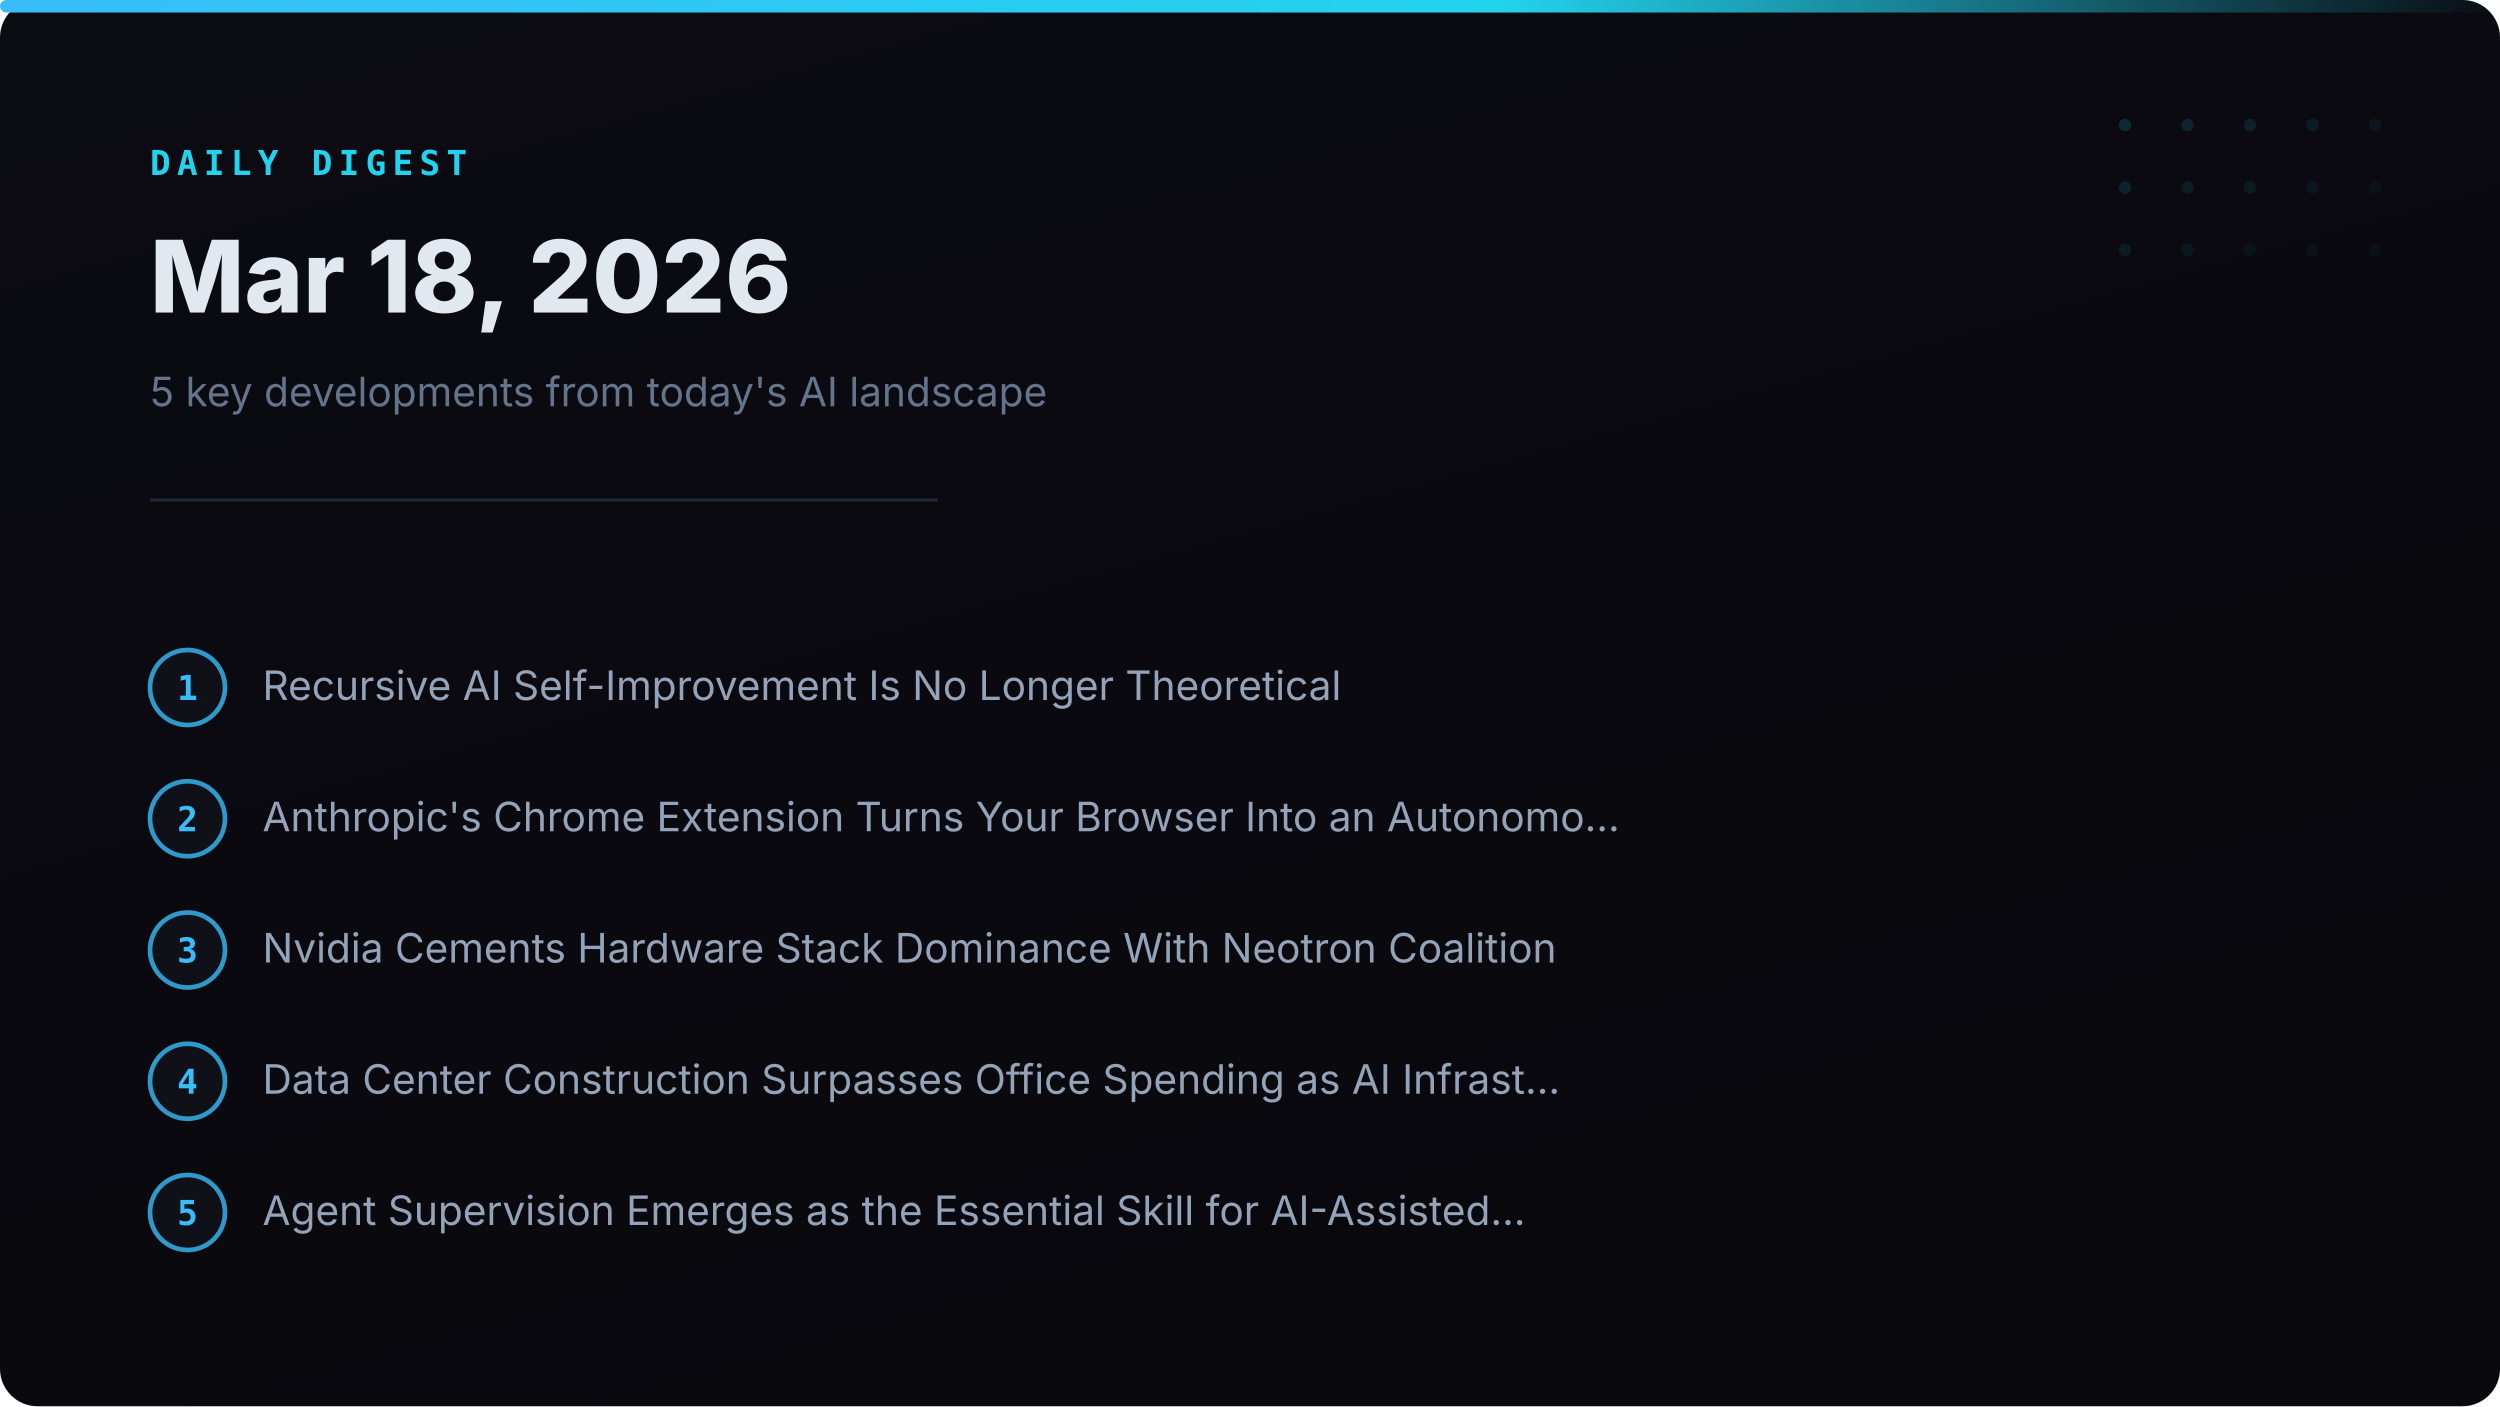
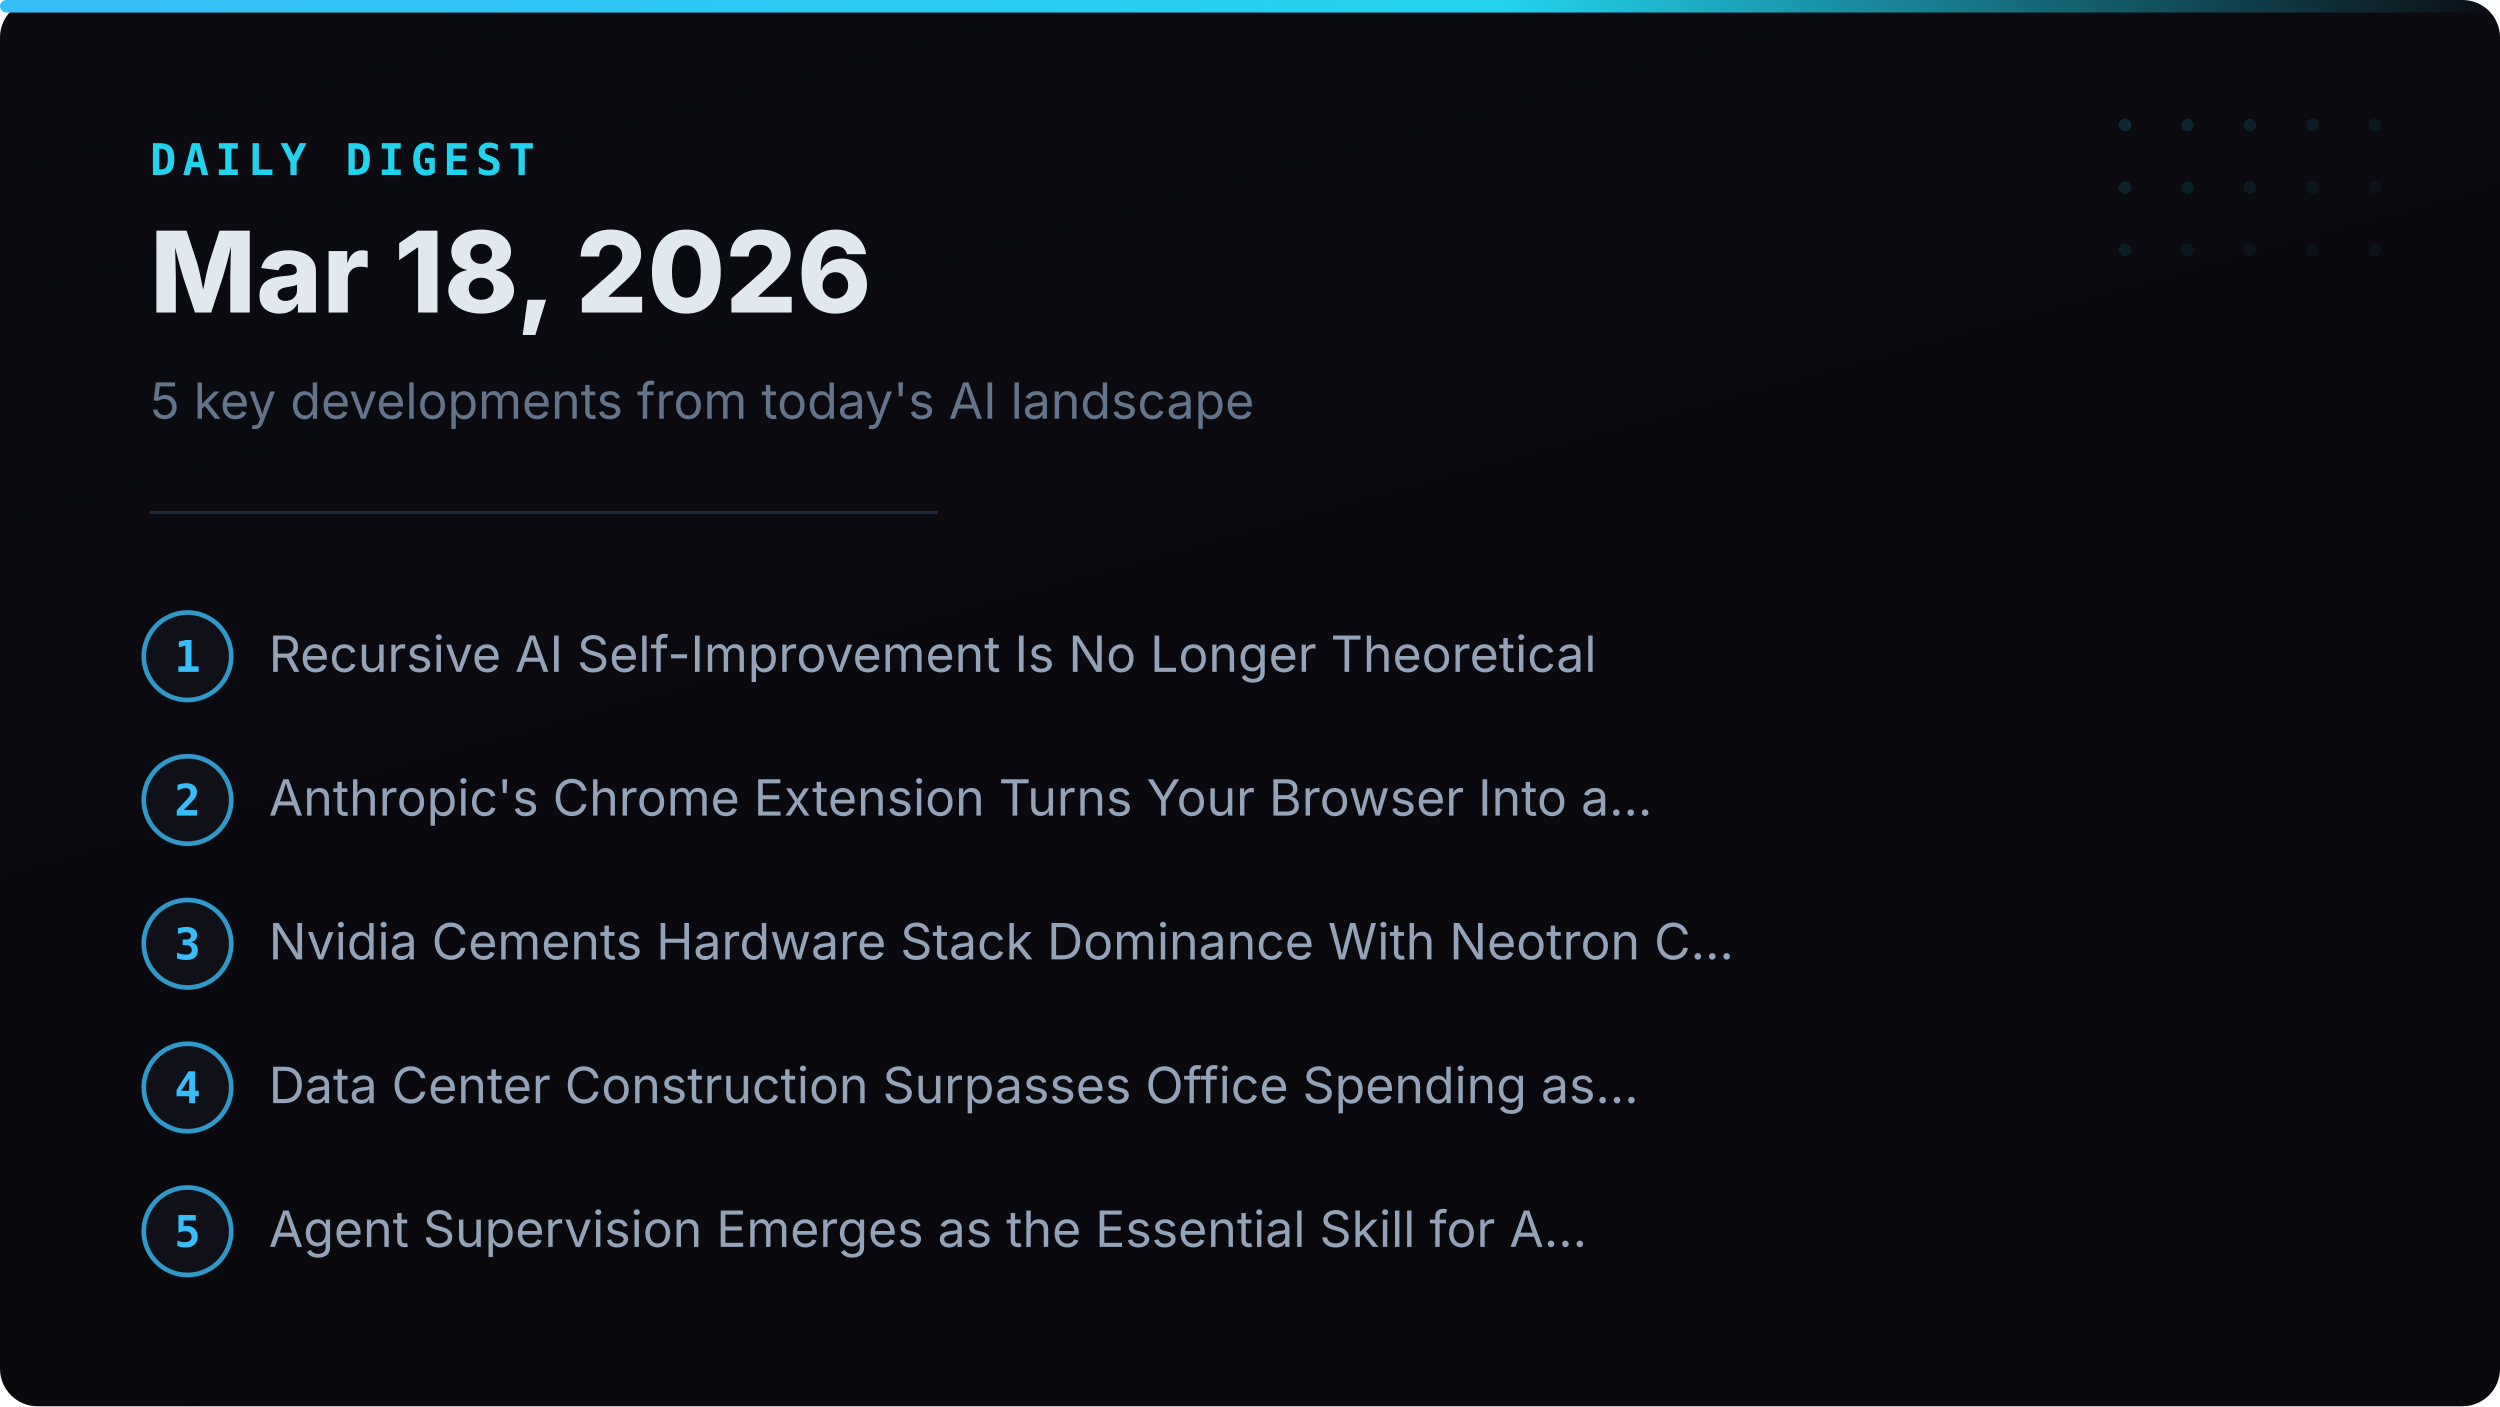
<svg xmlns="http://www.w3.org/2000/svg" width="800" height="450" viewBox="0 0 800 450">
  <defs>
    <linearGradient id="topBar" x1="0" y1="0" x2="1" y2="0">
      <stop offset="0%" stop-color="#38bdf8" />
      <stop offset="60%" stop-color="#22d3ee" />
      <stop offset="100%" stop-color="#22d3ee" stop-opacity="0" />
    </linearGradient>
    <linearGradient id="bgGrad" x1="0" y1="0" x2="0.5" y2="1">
      <stop offset="0%" stop-color="#0b0b12" />
      <stop offset="100%" stop-color="#08080d" />
    </linearGradient>
  </defs>
  <rect width="800" height="450" rx="12" fill="url(#bgGrad)" />
  <rect x="0" y="0" width="800" height="4" rx="2" fill="url(#topBar)" />
  <circle cx="680" cy="40" r="2" fill="#22d3ee" opacity="0.15" />
  <circle cx="700" cy="40" r="2" fill="#22d3ee" opacity="0.13" />
  <circle cx="720" cy="40" r="2" fill="#22d3ee" opacity="0.11" />
  <circle cx="740" cy="40" r="2" fill="#22d3ee" opacity="0.09" />
  <circle cx="760" cy="40" r="2" fill="#22d3ee" opacity="0.07" />
  <circle cx="680" cy="60" r="2" fill="#22d3ee" opacity="0.12" />
  <circle cx="700" cy="60" r="2" fill="#22d3ee" opacity="0.1" />
  <circle cx="720" cy="60" r="2" fill="#22d3ee" opacity="0.08" />
  <circle cx="740" cy="60" r="2" fill="#22d3ee" opacity="0.06" />
  <circle cx="760" cy="60" r="2" fill="#22d3ee" opacity="0.04" />
  <circle cx="680" cy="80" r="2" fill="#22d3ee" opacity="0.09" />
  <circle cx="700" cy="80" r="2" fill="#22d3ee" opacity="0.07" />
  <circle cx="720" cy="80" r="2" fill="#22d3ee" opacity="0.05" />
  <circle cx="740" cy="80" r="2" fill="#22d3ee" opacity="0.04" />
  <circle cx="760" cy="80" r="2" fill="#22d3ee" opacity="0.04" />
-   <text x="48" y="56" font-family="monospace" font-size="11" font-weight="600" letter-spacing="2" fill="#22d3ee" text-transform="uppercase">DAILY DIGEST</text>
-   <text x="48" y="100" font-family="system-ui, -apple-system, sans-serif" font-size="32" font-weight="800" fill="#e2e8f0">Mar 18, 2026</text>
-   <text x="48" y="130" font-family="system-ui, -apple-system, sans-serif" font-size="13" fill="#64748b">5 key developments from today's AI landscape</text>
-   <line x1="48" y1="160" x2="300" y2="160" stroke="#1e293b" stroke-width="1" />
+   <text x="48" y="56" font-family="monospace" font-size="14" font-weight="600" letter-spacing="2" fill="#22d3ee" text-transform="uppercase">DAILY DIGEST</text>
+   <text x="48" y="100" font-family="system-ui, -apple-system, sans-serif" font-size="36" font-weight="800" fill="#e2e8f0">Mar 18, 2026</text>
+   <text x="48" y="134" font-family="system-ui, -apple-system, sans-serif" font-size="16" fill="#64748b">5 key developments from today's AI landscape</text>
+   <line x1="48" y1="164" x2="300" y2="164" stroke="#1e293b" stroke-width="1" />
  <g>
-     <circle cx="60" cy="220" r="12" fill="#12121c" stroke="#38bdf8" stroke-width="1.5" opacity="0.8" />
-     <text x="60" y="224" text-anchor="middle" font-family="monospace" font-size="11" font-weight="bold" fill="#38bdf8">1</text>
-     <text x="84" y="224" font-family="system-ui, -apple-system, sans-serif" font-size="13" fill="#94a3b8">Recursive AI Self-Improvement Is No Longer Theoretical</text>
-     <circle cx="60" cy="262" r="12" fill="#12121c" stroke="#38bdf8" stroke-width="1.5" opacity="0.8" />
-     <text x="60" y="266" text-anchor="middle" font-family="monospace" font-size="11" font-weight="bold" fill="#38bdf8">2</text>
-     <text x="84" y="266" font-family="system-ui, -apple-system, sans-serif" font-size="13" fill="#94a3b8">Anthropic's Chrome Extension Turns Your Browser Into an Autonomo…</text>
-     <circle cx="60" cy="304" r="12" fill="#12121c" stroke="#38bdf8" stroke-width="1.5" opacity="0.8" />
-     <text x="60" y="308" text-anchor="middle" font-family="monospace" font-size="11" font-weight="bold" fill="#38bdf8">3</text>
-     <text x="84" y="308" font-family="system-ui, -apple-system, sans-serif" font-size="13" fill="#94a3b8">Nvidia Cements Hardware Stack Dominance With Neotron Coalition</text>
-     <circle cx="60" cy="346" r="12" fill="#12121c" stroke="#38bdf8" stroke-width="1.5" opacity="0.8" />
-     <text x="60" y="350" text-anchor="middle" font-family="monospace" font-size="11" font-weight="bold" fill="#38bdf8">4</text>
-     <text x="84" y="350" font-family="system-ui, -apple-system, sans-serif" font-size="13" fill="#94a3b8">Data Center Construction Surpasses Office Spending as AI Infrast…</text>
-     <circle cx="60" cy="388" r="12" fill="#12121c" stroke="#38bdf8" stroke-width="1.5" opacity="0.8" />
-     <text x="60" y="392" text-anchor="middle" font-family="monospace" font-size="11" font-weight="bold" fill="#38bdf8">5</text>
-     <text x="84" y="392" font-family="system-ui, -apple-system, sans-serif" font-size="13" fill="#94a3b8">Agent Supervision Emerges as the Essential Skill for AI-Assisted…</text>
+     <circle cx="60" cy="210" r="14" fill="#12121c" stroke="#38bdf8" stroke-width="1.5" opacity="0.8" />
+     <text x="60" y="215" text-anchor="middle" font-family="monospace" font-size="14" font-weight="bold" fill="#38bdf8">1</text>
+     <text x="86" y="215" font-family="system-ui, -apple-system, sans-serif" font-size="16" fill="#94a3b8">Recursive AI Self-Improvement Is No Longer Theoretical</text>
+     <circle cx="60" cy="256" r="14" fill="#12121c" stroke="#38bdf8" stroke-width="1.5" opacity="0.8" />
+     <text x="60" y="261" text-anchor="middle" font-family="monospace" font-size="14" font-weight="bold" fill="#38bdf8">2</text>
+     <text x="86" y="261" font-family="system-ui, -apple-system, sans-serif" font-size="16" fill="#94a3b8">Anthropic's Chrome Extension Turns Your Browser Into a…</text>
+     <circle cx="60" cy="302" r="14" fill="#12121c" stroke="#38bdf8" stroke-width="1.5" opacity="0.8" />
+     <text x="60" y="307" text-anchor="middle" font-family="monospace" font-size="14" font-weight="bold" fill="#38bdf8">3</text>
+     <text x="86" y="307" font-family="system-ui, -apple-system, sans-serif" font-size="16" fill="#94a3b8">Nvidia Cements Hardware Stack Dominance With Neotron C…</text>
+     <circle cx="60" cy="348" r="14" fill="#12121c" stroke="#38bdf8" stroke-width="1.5" opacity="0.8" />
+     <text x="60" y="353" text-anchor="middle" font-family="monospace" font-size="14" font-weight="bold" fill="#38bdf8">4</text>
+     <text x="86" y="353" font-family="system-ui, -apple-system, sans-serif" font-size="16" fill="#94a3b8">Data Center Construction Surpasses Office Spending as…</text>
+     <circle cx="60" cy="394" r="14" fill="#12121c" stroke="#38bdf8" stroke-width="1.5" opacity="0.8" />
+     <text x="60" y="399" text-anchor="middle" font-family="monospace" font-size="14" font-weight="bold" fill="#38bdf8">5</text>
+     <text x="86" y="399" font-family="system-ui, -apple-system, sans-serif" font-size="16" fill="#94a3b8">Agent Supervision Emerges as the Essential Skill for A…</text>
  </g>
</svg>
